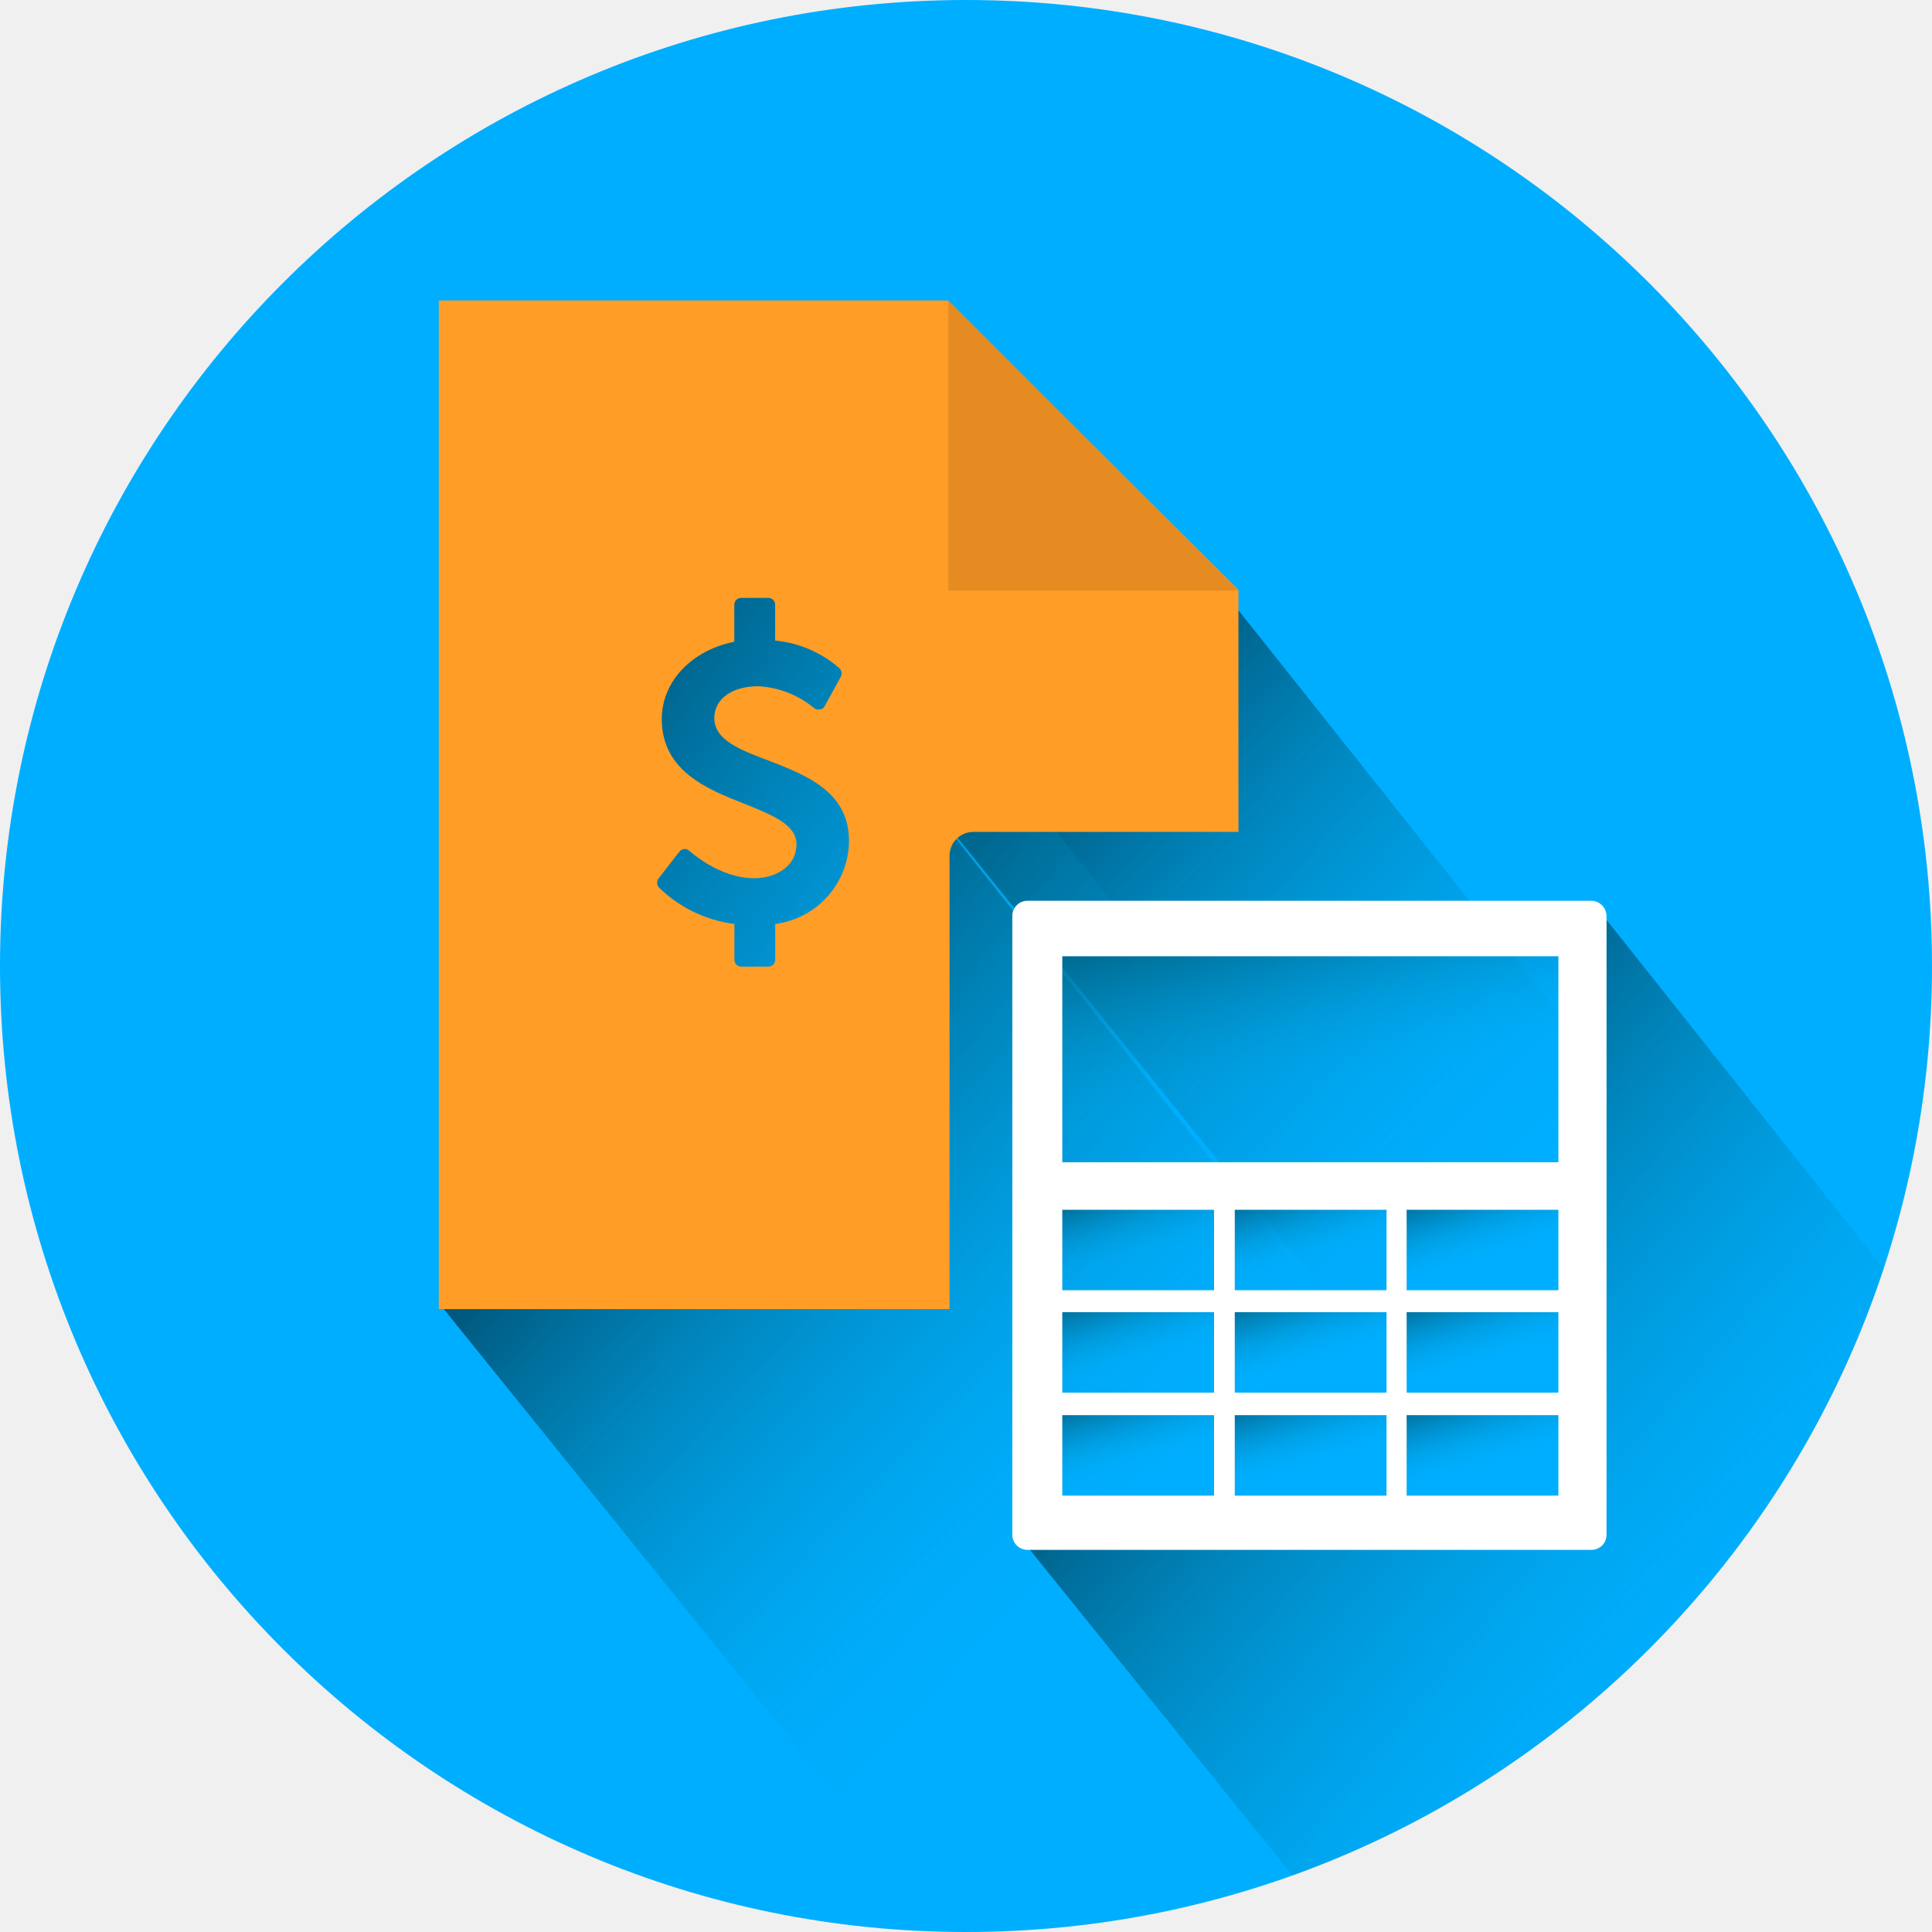
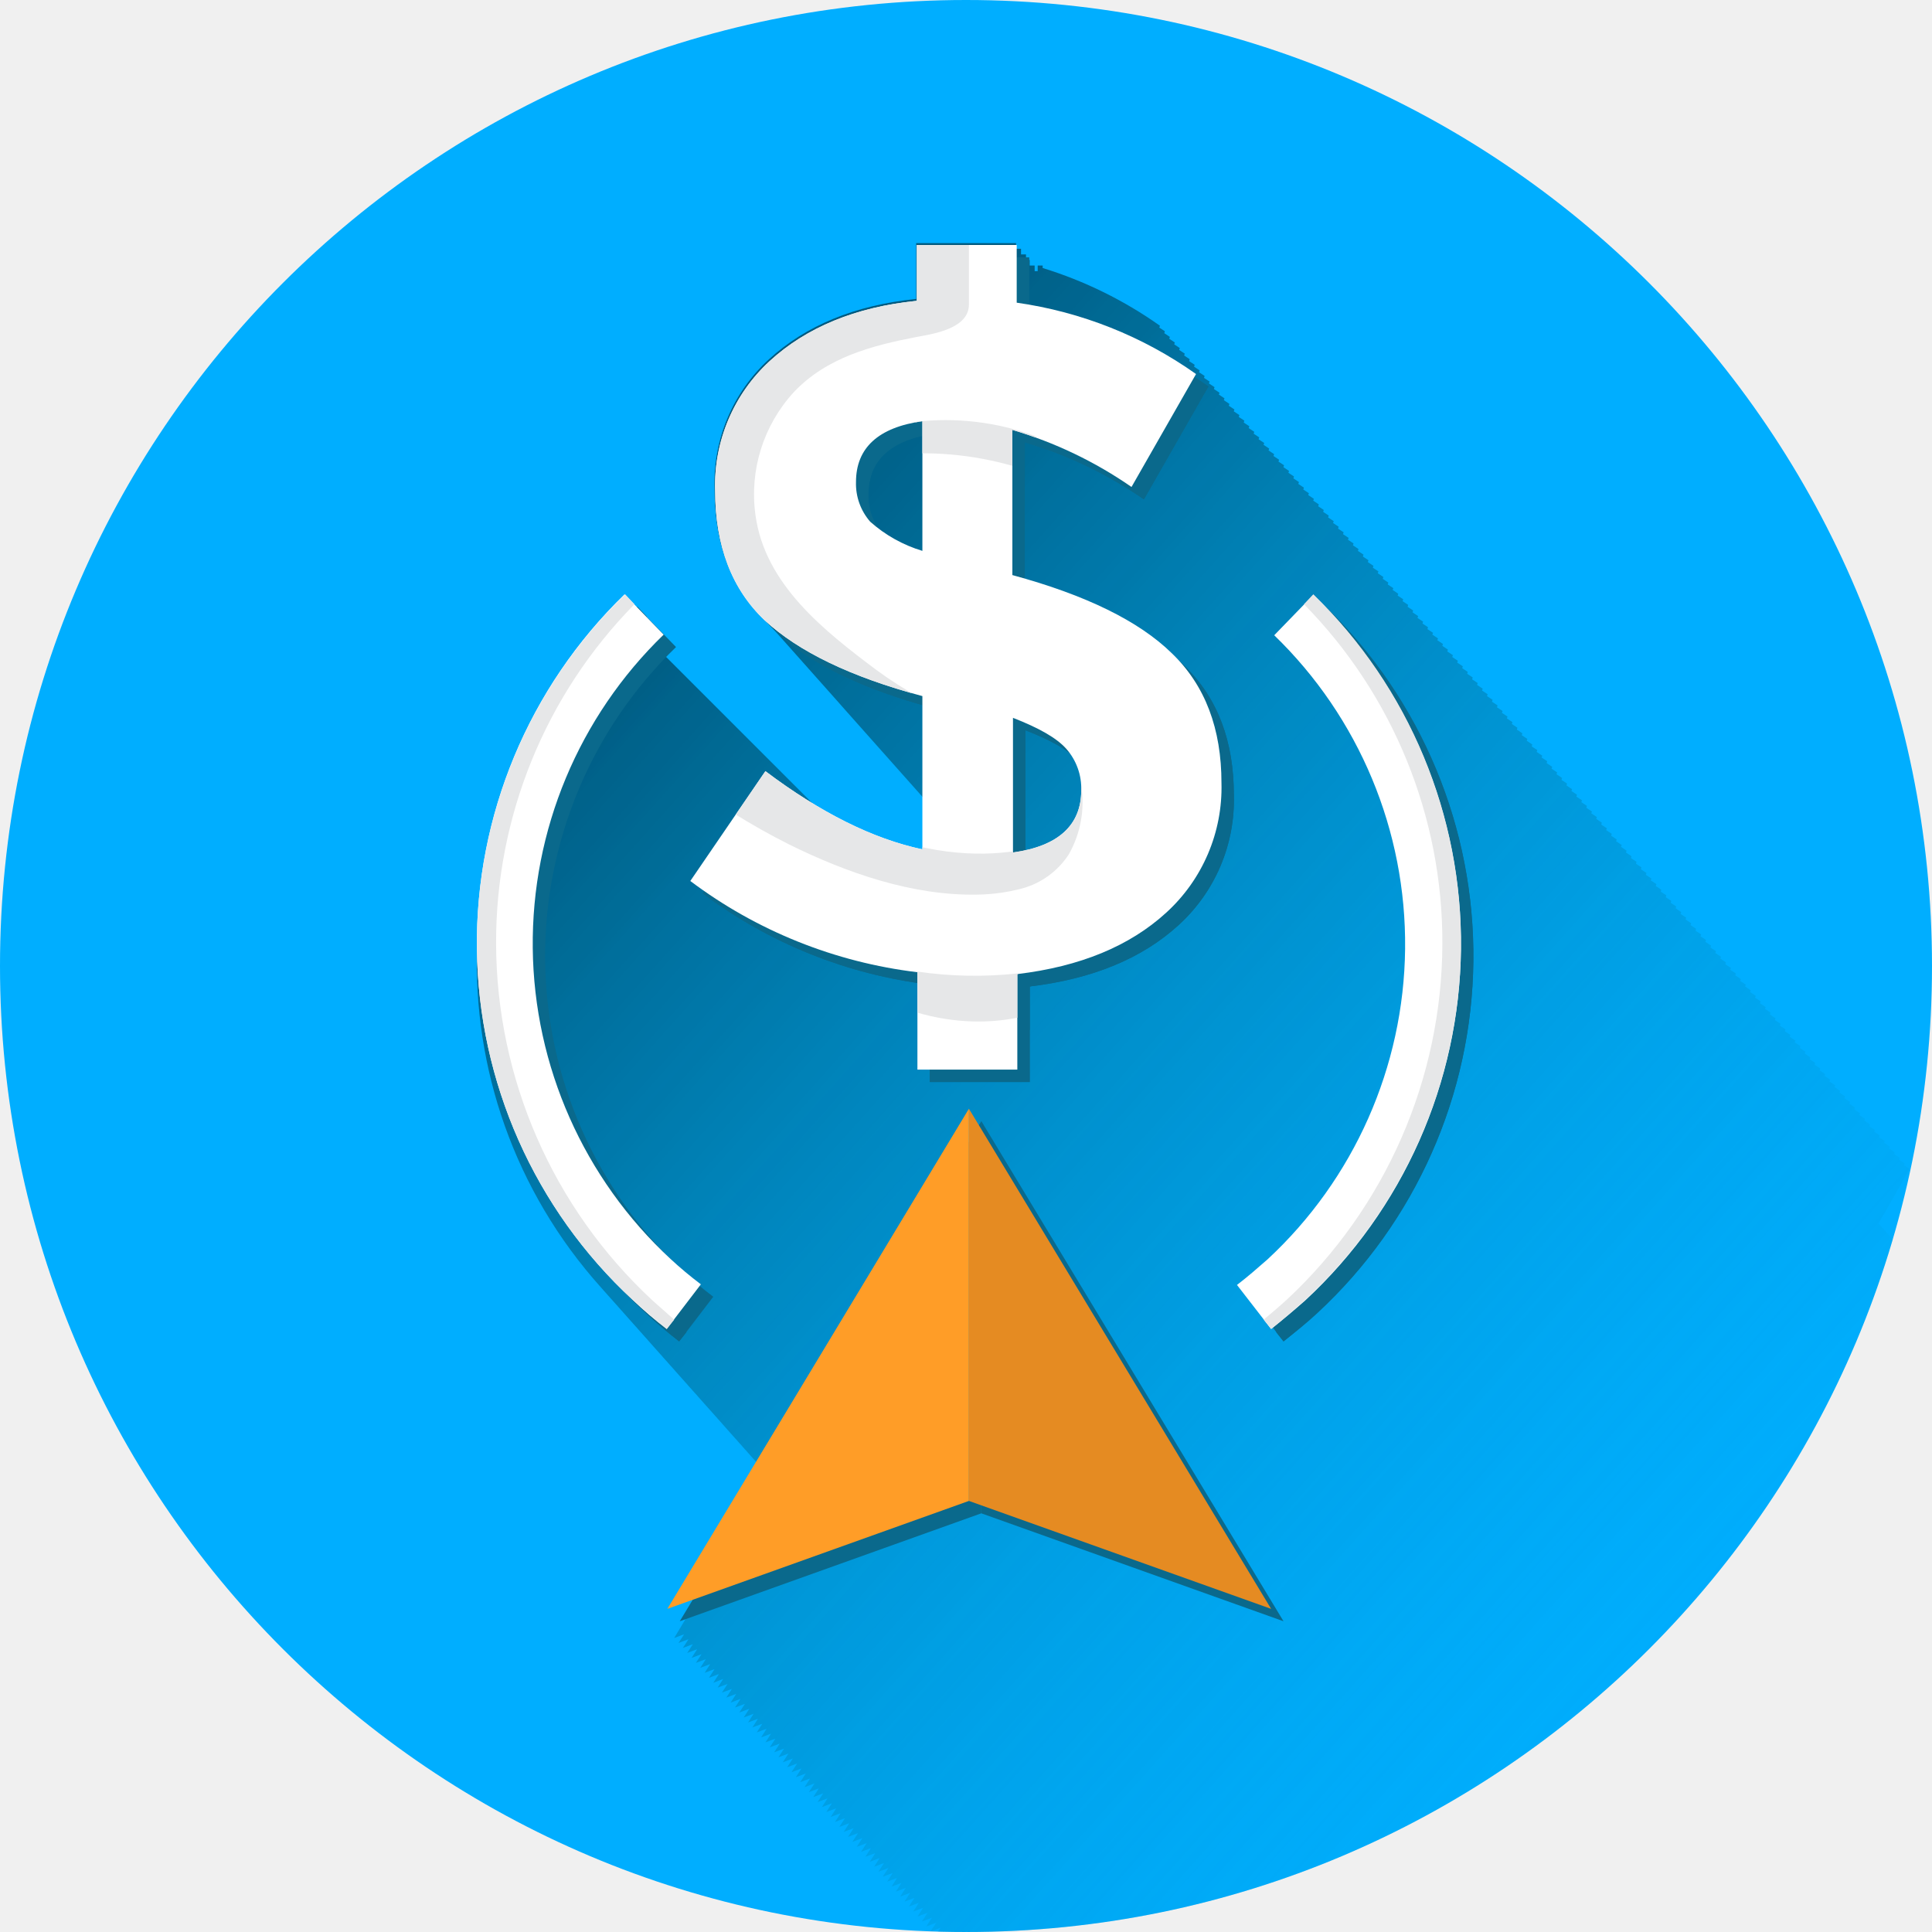
- <svg xmlns="http://www.w3.org/2000/svg" xmlns:xlink="http://www.w3.org/1999/xlink" width="200" height="200" viewBox="0 0 200 200">
+ <svg xmlns="http://www.w3.org/2000/svg" width="200" height="200" viewBox="0 0 200 200">
  <defs>
    <clipPath id="clip-path">
-       <circle id="Ellipse_102" data-name="Ellipse 102" cx="100" cy="100" r="100" fill="#00aeff" />
+       <circle id="Ellipse_65" data-name="Ellipse 65" cx="100" cy="100" r="100" fill="#00aeff" />
    </clipPath>
-     <linearGradient id="linear-gradient" x1="0.191" y1="0.184" x2="0.524" y2="0.527" gradientUnits="objectBoundingBox">
+     <linearGradient id="linear-gradient" x1="0.109" y1="0.126" x2="0.61" y2="0.682" gradientUnits="objectBoundingBox">
      <stop offset="0" stop-color="#00455f" />
      <stop offset="0.37" stop-color="#006d93" stop-opacity="0.631" />
      <stop offset="0.801" stop-color="#0099d2" stop-opacity="0.2" />
      <stop offset="1" stop-color="#00aeef" stop-opacity="0" />
    </linearGradient>
-     <linearGradient id="linear-gradient-2" x1="0.126" y1="0.116" x2="0.533" y2="0.537" xlink:href="#linear-gradient" />
-     <linearGradient id="linear-gradient-3" x1="0.187" y1="0.199" x2="0.523" y2="0.525" xlink:href="#linear-gradient" />
-     <linearGradient id="linear-gradient-4" x1="-0.021" y1="0.038" x2="0.488" y2="0.491" xlink:href="#linear-gradient" />
-     <linearGradient id="linear-gradient-5" x1="0.203" y1="-0.241" x2="0.536" y2="0.57" xlink:href="#linear-gradient" />
-     <linearGradient id="linear-gradient-6" x1="0.15" y1="-0.179" x2="0.529" y2="0.557" xlink:href="#linear-gradient" />
-     <linearGradient id="linear-gradient-7" x1="0.15" y1="-0.179" x2="0.529" y2="0.557" xlink:href="#linear-gradient" />
-     <linearGradient id="linear-gradient-8" x1="0.153" y1="-0.179" x2="0.532" y2="0.557" xlink:href="#linear-gradient" />
-     <linearGradient id="linear-gradient-9" x1="0.15" y1="-0.177" x2="0.529" y2="0.559" xlink:href="#linear-gradient" />
-     <linearGradient id="linear-gradient-10" x1="0.15" y1="-0.177" x2="0.529" y2="0.559" xlink:href="#linear-gradient" />
-     <linearGradient id="linear-gradient-11" x1="0.153" y1="-0.177" x2="0.532" y2="0.559" xlink:href="#linear-gradient" />
-     <linearGradient id="linear-gradient-12" x1="0.15" y1="-0.182" x2="0.529" y2="0.554" xlink:href="#linear-gradient" />
-     <linearGradient id="linear-gradient-13" x1="0.15" y1="-0.182" x2="0.529" y2="0.554" xlink:href="#linear-gradient" />
-     <linearGradient id="linear-gradient-14" x1="0.153" y1="-0.182" x2="0.532" y2="0.554" xlink:href="#linear-gradient" />
+     <clipPath id="clip-path-2">
+       <path id="Path_533" data-name="Path 533" d="M220.885,154.492a17.523,17.523,0,0,1-5.717,13.425q-5.685,5.2-15.416,6.359v9.892H189.41V174.084a48.783,48.783,0,0,1-23.51-9.443l7.772-11.37c5.717,4.3,11.113,7,16.251,8.094V145.5c-7.451-1.991-12.847-4.625-16.316-7.837-3.4-3.212-5.139-7.708-5.139-13.425a17.47,17.47,0,0,1,5.653-13.425c3.79-3.469,8.864-5.588,15.224-6.231V98.8h10.342v5.974a42.372,42.372,0,0,1,18.564,7.387l-6.68,11.691a43.056,43.056,0,0,0-12.333-5.91v15.031c7.58,2.056,13.1,4.753,16.508,8.094C219.215,144.407,220.885,148.9,220.885,154.492Zm-30.961-24.024V117.043c-4.561.642-6.873,2.762-6.873,6.3a5.97,5.97,0,0,0,1.477,4.111A14.356,14.356,0,0,0,189.924,130.468Zm16.444,24.795a6.2,6.2,0,0,0-1.542-4.3c-1.028-1.156-2.891-2.184-5.524-3.212v13.939C203.991,161.044,206.368,158.86,206.368,155.263Z" transform="translate(-165.9 -98.8)" />
+     </clipPath>
+     <clipPath id="clip-path-6">
+       <path id="Path_548" data-name="Path 548" d="M218.885,152.492a17.523,17.523,0,0,1-5.717,13.425q-5.685,5.2-15.416,6.359v9.892H187.41V172.084a48.784,48.784,0,0,1-23.51-9.443l7.772-11.37c5.717,4.3,11.113,7,16.252,8.094V143.5c-7.451-1.991-12.847-4.625-16.316-7.837-3.4-3.212-5.139-7.708-5.139-13.425a17.47,17.47,0,0,1,5.653-13.425c3.79-3.469,8.864-5.588,15.224-6.231V96.8h10.342v5.974a42.373,42.373,0,0,1,18.564,7.387l-6.68,11.691a43.056,43.056,0,0,0-12.333-5.91v15.031c7.58,2.056,13.1,4.753,16.508,8.094C217.215,142.407,218.885,146.9,218.885,152.492Zm-30.961-24.024V115.043c-4.561.642-6.873,2.762-6.873,6.3a5.97,5.97,0,0,0,1.477,4.111A14.357,14.357,0,0,0,187.924,128.468Zm16.444,24.795a6.2,6.2,0,0,0-1.542-4.3c-1.028-1.156-2.891-2.184-5.524-3.212v13.939C201.991,159.044,204.368,156.86,204.368,153.263Z" transform="translate(-163.9 -96.8)" />
+     </clipPath>
    <clipPath id="clip-Financial">
      <rect width="200" height="200" />
    </clipPath>
  </defs>
  <g id="Financial" clip-path="url(#clip-Financial)">
    <circle id="Ellipse_24" data-name="Ellipse 24" cx="100" cy="100" r="100" fill="#00aeff" />
-     <g id="Mask_Group_19" data-name="Mask Group 19" clip-path="url(#clip-path)">
-       <path id="Path_1" data-name="Path 1" d="M202.405,233.487,124.992,136.2l-.442,49.085-52.05.252,76.656,95.016C147.957,284.591,200.2,235.569,202.405,233.487Z" transform="translate(-26.759 -50.269)" opacity="0.8" fill="url(#linear-gradient)" />
-       <path id="Path_2" data-name="Path 2" d="M262.4,196.35,184.99,99l-.442,22.65L155.4,121.9l76.656,95.079C230.857,221.082,260.195,198.432,262.4,196.35Z" transform="translate(-57.356 -36.539)" opacity="0.8" fill="url(#linear-gradient-2)" />
-       <path id="Path_3" data-name="Path 3" d="M303.893,245.15,226.48,147.8l-1.009,64.543-58.17,1.325,76.656,95.079C242.757,312.784,301.622,247.232,303.893,245.15Z" transform="translate(-61.748 -54.551)" opacity="0.8" fill="url(#linear-gradient-3)" />
-       <path id="Path_4" data-name="Path 4" d="M206.426,194.787,129.013,97.5l-22.713.126.568,33.5,76.656,95.079C182.262,230.244,204.218,196.869,206.426,194.787Z" transform="translate(-39.234 -35.986)" opacity="0.8" fill="url(#linear-gradient-4)" />
-       <path id="Path_5" data-name="Path 5" d="M227.15,159.415l-2.9-5.615-54.132.631s-2.587,21.83-2.145,22.4l3.849,4.921,55.079-.757C226.9,181.056,227.213,159.478,227.15,159.415Z" transform="translate(-61.977 -56.765)" fill="url(#linear-gradient-5)" />
-       <path id="Path_6" data-name="Path 6" d="M190,197.926l-16.341-.126s-.252,8.959.189,9.527l16.719.5Z" transform="translate(-64.068 -73.005)" opacity="0.8" fill="url(#linear-gradient-6)" />
-       <path id="Path_7" data-name="Path 7" d="M218.5,197.926l-16.341-.126s-.252,8.959.189,9.527l16.719.5Z" transform="translate(-74.587 -73.005)" opacity="0.8" fill="url(#linear-gradient-7)" />
-       <path id="Path_8" data-name="Path 8" d="M246.7,197.926l-16.341-.126s-.252,8.959.189,9.527l16.719.5Z" transform="translate(-84.995 -73.005)" opacity="0.8" fill="url(#linear-gradient-8)" />
-       <path id="Path_9" data-name="Path 9" d="M190,214.826l-16.341-.126s-.252,8.959.189,9.527l16.719.5Z" transform="translate(-64.068 -79.243)" opacity="0.8" fill="url(#linear-gradient-9)" />
-       <path id="Path_10" data-name="Path 10" d="M218.5,214.826l-16.341-.126s-.252,8.959.189,9.527l16.719.5Z" transform="translate(-74.587 -79.243)" opacity="0.8" fill="url(#linear-gradient-10)" />
-       <path id="Path_11" data-name="Path 11" d="M246.7,214.826l-16.341-.126s-.252,8.959.189,9.527l16.719.5Z" transform="translate(-84.995 -79.243)" opacity="0.8" fill="url(#linear-gradient-11)" />
-       <path id="Path_12" data-name="Path 12" d="M190,231.826l-16.341-.126s-.252,8.959.189,9.527l16.719.5Z" transform="translate(-64.068 -85.517)" opacity="0.8" fill="url(#linear-gradient-12)" />
-       <path id="Path_13" data-name="Path 13" d="M218.5,231.826l-16.341-.126s-.252,8.959.189,9.527l16.719.5Z" transform="translate(-74.587 -85.517)" opacity="0.8" fill="url(#linear-gradient-13)" />
-       <path id="Path_14" data-name="Path 14" d="M246.7,231.826l-16.341-.126s-.252,8.959.189,9.527l16.719.5Z" transform="translate(-84.995 -85.517)" opacity="0.8" fill="url(#linear-gradient-14)" />
-       <path id="Path_15" data-name="Path 15" d="M124.681,49.3H72V153.716h52.871v-46.94a2.464,2.464,0,0,1,2.461-2.461h27.445V79.268Zm-17.855,64.543v3.722a.7.7,0,0,1-.694.694h-2.839a.7.7,0,0,1-.694-.694v-3.722a13.606,13.606,0,0,1-7.823-3.785.763.763,0,0,1-.063-.883l2.208-2.839a.779.779,0,0,1,.5-.252.716.716,0,0,1,.5.189c.063,0,3.028,2.839,6.751,2.839,2.082,0,4.353-1.136,4.353-3.533,0-2.019-2.524-3.028-5.363-4.164-3.849-1.514-8.58-3.407-8.58-8.77,0-3.912,3.091-7.129,7.508-8.013V80.783a.7.7,0,0,1,.694-.694h2.839a.7.7,0,0,1,.694.694v3.722a11.793,11.793,0,0,1,6.688,2.9.794.794,0,0,1,.126.82l-1.7,3.091a.562.562,0,0,1-.5.315.644.644,0,0,1-.568-.126,9.893,9.893,0,0,0-5.8-2.271c-2.713,0-4.543,1.325-4.543,3.281,0,2.271,2.587,3.281,5.615,4.416,3.912,1.514,8.328,3.218,8.328,8.328A8.744,8.744,0,0,1,106.826,113.843Z" transform="translate(-26.574 -18.196)" fill="#ff9d27" />
-       <path id="Path_16" data-name="Path 16" d="M185.632,79.332H155.6V49.3Z" transform="translate(-57.43 -18.196)" fill="#e58b22" />
-       <path id="Path_17" data-name="Path 17" d="M226.037,147.8h-58.36a1.562,1.562,0,0,0-1.577,1.577v64.038a1.562,1.562,0,0,0,1.577,1.577h58.36a1.562,1.562,0,0,0,1.577-1.577V149.377A1.6,1.6,0,0,0,226.037,147.8Zm-39.054,61.577h-15.71v-8.328h15.71Zm0-10.662h-15.71v-8.328h15.71Zm0-10.6h-15.71v-8.328h15.71Zm17.855,21.262h-15.71v-8.328h15.71Zm0-10.662h-15.71v-8.328h15.71Zm0-10.6h-15.71v-8.328h15.71Zm17.792,21.262H206.92v-8.328h15.71Zm0-10.662H206.92v-8.328h15.71Zm0-10.6H206.92v-8.328h15.71Zm0-13.249H171.273V153.541H222.63v21.325Z" transform="translate(-61.305 -54.551)" fill="#fff" />
+     <g id="Mask_Group_8" data-name="Mask Group 8" clip-path="url(#clip-path)">
+       <g id="Group_386" data-name="Group 386">
+         <path id="Path_527" data-name="Path 527" d="M327.923,264.09a49.513,49.513,0,0,0-10.342-17.022c-.193-.193-.321-.385-.514-.578s-.321-.385-.514-.578-.321-.385-.514-.578-.321-.385-.514-.578-.321-.385-.514-.578-.321-.385-.514-.578-.321-.385-.514-.578-.321-.385-.514-.578-.321-.385-.514-.578-.321-.385-.514-.578-.321-.385-.514-.578-.321-.385-.514-.578-.321-.385-.514-.578-.321-.385-.514-.578-.321-.385-.514-.578-.321-.385-.514-.578-.321-.385-.514-.578-.321-.385-.514-.578-.321-.385-.514-.578-.321-.385-.514-.578-.321-.385-.514-.578-.321-.385-.514-.578-25.244-29.227-25.437-29.355c-.193-.193-.321-.385-.514-.578s-.321-.385-.514-.578-.321-.385-.514-.578-.321-.385-.514-.578-.321-.385-.514-.578-.321-.385-.514-.578-.321-.385-.514-.578-.321-.385-.514-.578-.321-.385-.514-.578-.321-.385-.514-.578-.321-.385-.514-.578-.321-.385-.514-.578l-.064-.064,3.212-5.653-.578-.385.064-.193-.578-.385.064-.193-.578-.385.064-.193-.578-.385.064-.193-.578-.385.064-.193-.578-.385.064-.193-.578-.385.064-.193-.578-.385.064-.193-.578-.385.064-.193-.578-.385.064-.193-.578-.385.064-.193-.578-.385.064-.193-.578-.385.064-.193-.578-.385.064-.193-.578-.385.064-.193-.578-.385.064-.193-.578-.385.064-.193-.578-.385.064-.193-.578-.385.064-.193-.578-.385.064-.193-.578-.385.064-.193-.578-.385.064-.193-.578-.385.064-.193-.578-.385.064-.193-.578-.385.064-.193-.578-.385.064-.193-.578-.385.064-.193-.578-.385.064-.193-.578-.385.064-.193-.578-.385L262.4,175l-.578-.385.064-.193-.578-.385.064-.193-.578-.385.064-.193-.578-.385.064-.193-.578-.385.064-.193-.578-.385.064-.193-.578-.385.064-.193-.578-.385.064-.193-.578-.385.064-.193-.578-.385.064-.193-.578-.385.064-.193-.578-.385.064-.193-.578-.385.064-.193-.578-.385.064-.193-.578-.385.064-.193-.578-.385.064-.193-.578-.385.064-.193-.578-.385.064-.193-.578-.385.064-.193-.578-.385.064-.193-.578-.385.064-.193-.578-.385.064-.193-.578-.385.064-.193-.578-.385.064-.193-.578-.385.064-.193-.578-.385.064-.193-.578-.385.064-.193L247.95,159l.064-.193-.578-.385.064-.193-.578-.385.064-.193-.578-.385.064-.193-.578-.385.064-.193-.578-.385.064-.193-.578-.385.064-.193-.578-.385.064-.193-.578-.385.064-.193-.578-.385.064-.193-.578-.385.064-.193-.578-.385.064-.193-.578-.385.064-.193-.578-.385.064-.193-.578-.385.064-.193-.578-.385.064-.193-.578-.385.064-.193-.578-.385.064-.193-.578-.385.064-.193-.578-.385.064-.193-.578-.385.064-.193-.578-.385.064-.193-.578-.385.064-.193-.578-.385.064-.193-.578-.385.064-.193-.578-.385.064-.193-.578-.385.064-.193-.578-.385.064-.193-.578-.385.064-.193-.578-.385.064-.193-.578-.385.064-.193-.578-.385.064-.193-.578-.385.064-.193-.578-.385.064-.193-.578-.385.064-.193-.578-.385.064-.193-.578-.385.064-.193-.578-.385.064-.193-.578-.385.064-.193-.578-.385.064-.193-.578-.385.064-.193-.578-.385.064-.193-.578-.385.064-.193-.578-.385.064-.193-.578-.385.064-.193-.578-.385.064-.193-.578-.385.064-.193-.578-.385.064-.193-.578-.385.064-.193-.578-.385.064-.193-.578-.385.064-.193-.578-.385.064-.193-.578-.385.064-.193-.578-.385.064-.193-.578-.385.064-.193-.578-.385.064-.193-.578-.385.064-.193-.578-.385.064-.193-.578-.385.064-.193-.578-.385.064-.193-.578-.385.064-.193-.578-.385.064-.193-.578-.385.064-.193-.578-.385.064-.193-.578-.385.064-.193-.578-.385.064-.193-.578-.385.064-.193-.578-.385.064-.193-.578-.385.064-.193-.578-.385.064-.193-.578-.385.064-.193-.578-.385.064-.193-.578-.385.064-.193-.578-.385.064-.193-.578-.385.064-.193-.578-.385.064-.193-.578-.385.064-.193-.578-.385.064-.193-.578-.385.064-.193-.578-.385.064-.193-.578-.385.064-.193-.578-.385.064-.193-.578-.385.064-.193-.578-.385.064-.193-.578-.385.064-.193-.578-.385.064-.193-.578-.385.064-.193-.578-.385.064-.193-.578-.385.064-.193-.578-.385.064-.193-.578-.385.064-.193-.578-.385.064-.193-.578-.385.064-.193-.578-.385.064-.193a42.728,42.728,0,0,0-12.14-5.974v-.257h-.514v4.433h3.275v-.578h-.514v-.578h-.514v-.578H189.3v-.578h-.514v-.578h-.514v-.578h-.514v-.385h-.514v-.578h-.514v-.578h-.385v-.578h-.514v-.578h-.514V96.5H174.978v5.781c-6.359.642-11.434,2.762-15.224,6.231a17.376,17.376,0,0,0-5.653,13.425c0,5.332,1.477,9.507,4.432,12.654a14307.471,14307.471,0,0,1,1.028,1.156,27773.131,27773.131,0,0,1,1.028,1.156,40470.2,40470.2,0,0,0,1.542,1.734,42923.3,42923.3,0,0,1,1.542,1.734,11803.225,11803.225,0,0,1,1.028,1.156,14307.471,14307.471,0,0,1,1.028,1.156,18885.9,18885.9,0,0,1,1.028,1.156A14754.357,14754.357,0,0,1,167.784,145a70819.571,70819.571,0,0,1,1.542,1.734,32940.62,32940.62,0,0,1,1.542,1.734,27774.062,27774.062,0,0,1,1.542,1.734,14307.195,14307.195,0,0,1,1.028,1.156,40470.2,40470.2,0,0,0,1.542,1.734,42922.082,42922.082,0,0,0,1.028,1.156.886.886,0,0,1,.193.257v5.46a35.477,35.477,0,0,1-10.984-4.5l-.45-.45h0l-.514-.514h0l-.514-.514h0l-.514-.514h0l-.514-.514h0l-.514-.514h0l-.514-.514h0l-.514-.514h0l-.514-.514h0l-.514-.514h0l-.514-.514h0l-.514-.514h0l-.514-.514h0l-.514-.514h0l-.514-.514h0l-.514-.514h0l-.514-.514h0l-.514-.514h0l-.514-.514h0l-.514-.514h0l-.514-.514h0l-.514-.514h0l-.514-.514h0l-.514-.514h0l-.514-.514h0l-.514-.514h0l-.514-.514h0l-.514-.514h0l-.514-.514h0l-.514-.514h0l-.514-.514h0l-.514-.514h0l-4.047-4.175a50.306,50.306,0,0,0-2.441,69.7c.193.193.321.385.514.578s.321.385.514.578.321.385.514.578.321.385.514.578.321.385.514.578.321.385.514.578.321.385.514.578.321.385.514.578.321.385.514.578.321.385.514.578.321.385.514.578.321.385.514.578.321.385.514.578.321.385.514.578.321.385.514.578.321.385.514.578.321.385.514.578.321.385.514.578.321.385.514.578.321.385.514.578.321.385.514.578.321.385.514.578.321.385.514.578.321.385.514.578.321.385.514.578.321.385.514.578.321.385.514.578.321.385.514.578.321.385.514.578.321.385.514.578.321.385.514.578.321.385.514.578.321.385.514.578.321.385.514.578l.064.064L149.927,240.9l1.028-.385-.578.9,1.028-.385-.578.9,1.028-.385-.578.9,1.028-.385-.578.9,1.028-.385-.578.9,1.028-.385-.578.9,1.028-.385-.578.9,1.028-.385-.578.9,1.028-.385-.578.9L155,245.14l-.578.9,1.028-.385-.578.9,1.028-.385-.578.9,1.028-.385-.578.9,1.028-.385-.578.9,1.028-.385-.578.9,1.028-.385-.578.9,1.028-.385-.578.9,1.028-.385-.578.9,1.028-.385-.578.9,1.028-.385-.578.9,1.028-.385-.578.9,1.028-.385-.578.9,1.028-.385-.578.9,1.028-.385-.578.9,1.028-.385-.578.9,1.028-.385-.578.9,1.028-.385-.578.9,1.028-.385-.578.9,1.028-.385-.578.9,1.028-.385-.578.9,1.028-.385-.578.9,1.028-.385-.578.9,1.028-.385-.578.9,1.028-.385-.578.9,1.028-.385-.578.9,1.028-.385-.578.9,1.028-.385-.578.9,1.028-.385-.578.9,1.028-.385-.578.9,1.028-.385-.578.9,1.028-.385-.578.9,1.028-.385-.578.9,1.028-.385-.578.9,1.028-.385-.578.9,1.028-.385-.578.9,1.028-.385-.578.9,1.028-.385-.578.9,1.028-.385-.578.9,1.028-.385-.578.9,1.028-.385-.578.9,1.028-.385-.578.9,1.028-.385-.578.9,1.028-.385-.578.9,1.028-.385-.578.9,1.028-.385-.578.9,1.028-.385-.578.9,1.028-.385-.578.9,1.028-.385-.578.9,1.028-.385-.578.9,1.028-.385-.578.9,1.028-.385,1.348.194,1.028-.385-.578.9,1.028-.385-.578.9,1.028-.385-.578.9,1.028-.385-.578.9,1.028-.385-.578.9,1.028-.385-.578.9,1.028-.385-.578.9,1.028-.385-.578.9,1.028-.385-.578.9,1.028-.385-.578.9,1.028-.385-.578.9,1.028-.385-.578.9,1.028-.385-.578.9,1.028-.385-.578.9,1.028-.385-.578.9,1.028-.385-.578.9,1.028-.385-.578.9,1.028-.385-.578.9,1.028-.385-.578.9,1.028-.385-.578.9,1.028-.385-.578.9,1.028-.385-.578.9,1.028-.385-.578.9,1.028-.385-.578.9,1.028-.385-.578.9,1.028-.385-.578.9,1.028-.385-.578.9,1.028-.385-.578.9,1.028-.385-.578.9,1.028-.385-.578.9,1.028-.385-.578.9,1.028-.385-.578.9,1.028-.385-.578.9,1.028-.385-.578.9,1.028-.385-.578.9,25.951,28.456L195.47,290.1l25.951,28.456-.578.9,1.028-.385-.578.9,1.028-.385-.578.9,1.028-.385-.578.9,1.028-.385-.578.9,1.028-.385-.578.9,1.028-.385-.578.9,1.028-.385-.578.9,1.028-.385-.578.9,1.028-.385-.578.9,1.028-.385-.578.9,1.028-.385-.578.9,1.028-.385-.578.9,1.028-.385-.578.9,1.028-.385-.578.9,1.028-.385-.578.9,1.028-.385-.578.9,1.028-.385-.578.9,1.028-.385-.578.9,1.028-.385-.578.9,1.028-.385-.578.9,1.028-.385-.578.9,1.028-.385-.578.9,1.028-.385-.578.9,1.028-.385-.578.9,1.028-.385-.578.9,1.028-.385-.578.9,1.028-.385-.578.9,1.028-.385-.578.9,1.028-.385-.578.9,1.028-.385-.578.9,1.028-.385-.578.9L235.81,335l-.578.9,1.028-.385-.578.9,1.028-.385-.578.9,1.028-.385-.578.9,1.028-.385-.578.9,1.028-.385-.578.9,1.028-.385-.578.9,1.028-.385-.578.9,1.028-.385,2.826,3.726,1.028-.385-.578.9,1.028-.385-.578.9,1.028-.385-.578.9,1.028-.385-.578.9,1.028-.385-.578.9,1.028-.385-.578.9,1.028-.385-.578.9,1.028-.385-.578.9,1.028-.385-.578.9,1.028-.385-.578.9,1.028-.385-.578.9,1.028-.385-.578.9,1.028-.385-.578.9,31.283-11.177,31.283,11.177-31.283-51.838h0l-.064.128-.385-.707h0l-.064.128-.385-.707h0l-.064.129-.385-.707h0l-.064.128-.385-.707h0l-.064.128-.385-.707h0l-.064.128-.385-.707h0l-.064.129-.385-.707h0l-.064.128-.257-.385h8.8V291l.064.128h0l.064-.064.45.578h0l.064-.064.45.578h0l.064-.064.45.578h0l.064-.064.45.578h0l.064-.064.45.578h0l.064-.064.45.578h0l.064-.064.45.578h0l.064-.064.45.578h0l.064-.064.45.578h0l.064-.064.45.578h0l.064-.064.45.578h0l.064-.064.45.578h0l.064-.064.45.578h0l.064-.064.45.578h0l.064-.064.45.578h0l.064-.064.45.578h0l.064-.064.45.578h0l.064-.064.45.578h0l.064-.064.45.578h0l.064-.064.45.578h0l.064-.064.45.578h0l.064-.064.45.578h0l.064-.064.45.578h0l.064-.064.45.578h0l.064-.064.45.578h0l.064-.064.45.578h0l.064-.064.45.578h0l.064-.064.45.578h0l.064-.064.45.578h0l.064-.064.45.578h0l.064-.064.45.578h0l.064-.064.45.578h0l.064-.064.45.578h0l.064-.064.45.578h0l.064-.064.45.578h0l.064-.064.45.578h0l.064-.064.45.578h0l.064-.064.45.578h0l.064-.064.45.578h0l.064-.064.45.578h0l.064-.064.45.578h0l.064-.064.45.578h0l.064-.064.45.578h0l.064-.064.45.578h0l.064-.064.45.578h0l.064-.064.45.578h0l.064-.064.45.578h0l.064-.064.45.578h0l.064-.064.45.578h0l.064-.064.45.578h0l.064-.064.45.578h0l.064-.064.45.578h0l.064-.064.45.578h0c.064-.064.128-.064.128-.128.964-.771,1.863-1.542,2.826-2.377a2.514,2.514,0,0,1,.642-.514,50.572,50.572,0,0,0,16.123-36.871C330.877,275.2,329.85,269.485,327.923,264.09Z" transform="translate(-80.136 -71.334)" opacity="0.8" fill="url(#linear-gradient)" />
+         <g id="Group_359" data-name="Group 359" transform="translate(50.648 26.643)">
+           <g id="Group_360" data-name="Group 360" transform="translate(19.72 89.415)">
+             <path id="Path_528" data-name="Path 528" d="M242.083,289.774,210.8,238h0v40.6h0Z" transform="translate(-179.582 -238)" fill="#0a698c" />
+             <path id="Path_529" data-name="Path 529" d="M162.2,289.774,193.418,278.6V238Z" transform="translate(-162.2 -238)" fill="#0a698c" />
+           </g>
+           <g id="Group_371" data-name="Group 371">
+             <g id="Group_367" data-name="Group 367" transform="translate(22.097)">
+               <g id="Group_361" data-name="Group 361">
+                 <path id="Path_530" data-name="Path 530" d="M220.885,154.492a17.523,17.523,0,0,1-5.717,13.425q-5.685,5.2-15.416,6.359v9.892H189.41V174.084a48.783,48.783,0,0,1-23.51-9.443l7.772-11.37c5.717,4.3,11.113,7,16.251,8.094V145.5c-7.451-1.991-12.847-4.625-16.316-7.837-3.4-3.212-5.139-7.708-5.139-13.425a17.47,17.47,0,0,1,5.653-13.425c3.79-3.469,8.864-5.588,15.224-6.231V98.8h10.342v5.974a42.372,42.372,0,0,1,18.564,7.387l-6.68,11.691a43.056,43.056,0,0,0-12.333-5.91v15.031c7.58,2.056,13.1,4.753,16.508,8.094C219.215,144.407,220.885,148.9,220.885,154.492Zm-30.961-24.024V117.043c-4.561.642-6.873,2.762-6.873,6.3a5.97,5.97,0,0,0,1.477,4.111A14.356,14.356,0,0,0,189.924,130.468Zm16.444,24.795a6.2,6.2,0,0,0-1.542-4.3c-1.028-1.156-2.891-2.184-5.524-3.212v13.939C203.991,161.044,206.368,158.86,206.368,155.263Z" transform="translate(-165.9 -98.8)" fill="#0a698c" />
+               </g>
+               <g id="Group_366" data-name="Group 366">
+                 <path id="Path_531" data-name="Path 531" d="M220.885,154.492a17.523,17.523,0,0,1-5.717,13.425q-5.685,5.2-15.416,6.359v9.892H189.41V174.084a48.783,48.783,0,0,1-23.51-9.443l7.772-11.37c5.717,4.3,11.113,7,16.251,8.094V145.5c-7.451-1.991-12.847-4.625-16.316-7.837-3.4-3.212-5.139-7.708-5.139-13.425a17.47,17.47,0,0,1,5.653-13.425c3.79-3.469,8.864-5.588,15.224-6.231V98.8h10.342v5.974a42.372,42.372,0,0,1,18.564,7.387l-6.68,11.691a43.056,43.056,0,0,0-12.333-5.91v15.031c7.58,2.056,13.1,4.753,16.508,8.094C219.215,144.407,220.885,148.9,220.885,154.492Zm-30.961-24.024V117.043c-4.561.642-6.873,2.762-6.873,6.3a5.97,5.97,0,0,0,1.477,4.111A14.356,14.356,0,0,0,189.924,130.468Zm16.444,24.795a6.2,6.2,0,0,0-1.542-4.3c-1.028-1.156-2.891-2.184-5.524-3.212v13.939C203.991,161.044,206.368,158.86,206.368,155.263Z" transform="translate(-165.9 -98.8)" fill="#0a698c" />
+                 <g id="Group_362" data-name="Group 362" clip-path="url(#clip-path-2)">
+                   <path id="Path_532" data-name="Path 532" d="M194.385,94.05v9.057c0,2.441-3.533,3.019-5.332,3.34-4.689.9-9.378,2.12-12.783,5.717a15.617,15.617,0,0,0-3.983,12.719c.964,7.194,7.13,12.012,12.526,16.059a39.816,39.816,0,0,0,4.432,2.826c-3.276.514-6.359-.835-9.314-2.12-3.726-1.67-10.406-3.6-11.755-8.029-1.927-6.3-7.066-20.876,1.606-25.823a59.414,59.414,0,0,1,17.472-6.424l.9-7.772Z" transform="translate(-165.544 -96.94)" fill="#0a698c" />
+                 </g>
+                 <g id="Group_363" data-name="Group 363" clip-path="url(#clip-path-2)">
+                   <path id="Path_534" data-name="Path 534" d="M201.985,127.2a26.845,26.845,0,0,1,12.4,1.477v3.854a33.694,33.694,0,0,0-12.783-2.056V127.9Z" transform="translate(-178.668 -108.889)" fill="#0a698c" />
+                 </g>
+                 <g id="Group_364" data-name="Group 364" clip-path="url(#clip-path-2)">
+                   <path id="Path_536" data-name="Path 536" d="M169.7,186.47a12.807,12.807,0,0,0,2.055,1.413c1.863,1.156,3.79,2.248,5.717,3.212,5.974,2.955,12.783,5.332,19.527,5.2a19.108,19.108,0,0,0,4.625-.642,8.4,8.4,0,0,0,4.818-3.533,10.992,10.992,0,0,0,1.285-7.13,5.5,5.5,0,0,0-.321-1.477c-.514-1.413-3.34,7.451-3.34,7.451s-12.2,5.332-29.163-7.58l-4.432.193Z" transform="translate(-167.258 -129.044)" fill="#0a698c" />
+                 </g>
+                 <g id="Group_365" data-name="Group 365" clip-path="url(#clip-path-2)">
+                   <path id="Path_538" data-name="Path 538" d="M201.284,215.9a40.739,40.739,0,0,0,10.342.193l3.019,1.22v2.441s-6.359,3.083-15.16-.193l-.385-2.12Z" transform="translate(-177.774 -140.681)" fill="#0a698c" />
+                 </g>
+               </g>
+             </g>
+             <g id="Group_370" data-name="Group 370" transform="translate(0 36.164)">
+               <g id="Group_368" data-name="Group 368">
+                 <path id="Path_540" data-name="Path 540" d="M151.156,231.154a39.776,39.776,0,0,1-3.533-3.019,50.318,50.318,0,0,1-.835-73.035l4.047,4.175a44.5,44.5,0,0,0,.707,64.621,40.209,40.209,0,0,0,3.148,2.634Z" transform="translate(-131.5 -155.1)" fill="#0a698c" />
+               </g>
+               <g id="Group_369" data-name="Group 369" transform="translate(78.688 0.064)">
+                 <path id="Path_541" data-name="Path 541" d="M257.533,231.19,254,226.63c1.092-.835,2.12-1.734,3.148-2.634a44.5,44.5,0,0,0,.707-64.621L261.9,155.2a50.318,50.318,0,0,1-.835,73.035C259.974,229.263,258.753,230.227,257.533,231.19Z" transform="translate(-254 -155.2)" fill="#0a698c" />
+               </g>
+               <path id="Path_542" data-name="Path 542" d="M149.614,228.135a50.572,50.572,0,0,1-16.123-36.871,49.885,49.885,0,0,1,14.324-35.137l-.964-1.028a50.246,50.246,0,0,0,.771,73.035c1.156,1.028,2.312,2.056,3.533,3.019l.771-.964C151.156,229.484,150.385,228.842,149.614,228.135Z" transform="translate(-131.5 -155.1)" fill="#0a698c" />
+               <path id="Path_543" data-name="Path 543" d="M260.677,228.135A50.572,50.572,0,0,0,276.8,191.264a49.885,49.885,0,0,0-14.324-35.137l.964-1.028a50.318,50.318,0,0,1-.835,73.035c-1.156,1.028-2.312,2.056-3.533,3.019l-.771-.964C259.135,229.484,259.906,228.842,260.677,228.135Z" transform="translate(-176.85 -155.1)" fill="#0a698c" />
+             </g>
+           </g>
+         </g>
+         <g id="Group_360-2" data-name="Group 360" transform="translate(49.364 25.359)">
+           <g id="Group_374" data-name="Group 374" transform="translate(19.72 89.415)">
+             <g id="Group_373" data-name="Group 373">
+               <path id="Path_544" data-name="Path 544" d="M240.083,287.774,208.8,236h0v40.6h0Z" transform="translate(-177.582 -236)" fill="#e58b22" />
+               <path id="Path_545" data-name="Path 545" d="M160.2,287.774,191.418,276.6V236Z" transform="translate(-160.2 -236)" fill="#ff9d27" />
+             </g>
+           </g>
+           <g id="Group_385" data-name="Group 385">
+             <g id="Group_381" data-name="Group 381" transform="translate(22.097)">
+               <g id="Group_375" data-name="Group 375">
+                 <path id="Path_546" data-name="Path 546" d="M218.885,152.492a17.523,17.523,0,0,1-5.717,13.425q-5.685,5.2-15.416,6.359v9.892H187.41V172.084a48.784,48.784,0,0,1-23.51-9.443l7.772-11.37c5.717,4.3,11.113,7,16.252,8.094V143.5c-7.451-1.991-12.847-4.625-16.316-7.837-3.4-3.212-5.139-7.708-5.139-13.425a17.47,17.47,0,0,1,5.653-13.425c3.79-3.469,8.864-5.588,15.224-6.231V96.8h10.342v5.974a42.373,42.373,0,0,1,18.564,7.387l-6.68,11.691a43.056,43.056,0,0,0-12.333-5.91v15.031c7.58,2.056,13.1,4.753,16.508,8.094C217.215,142.407,218.885,146.9,218.885,152.492Zm-30.961-24.024V115.043c-4.561.642-6.873,2.762-6.873,6.3a5.97,5.97,0,0,0,1.477,4.111A14.357,14.357,0,0,0,187.924,128.468Zm16.444,24.795a6.2,6.2,0,0,0-1.542-4.3c-1.028-1.156-2.891-2.184-5.524-3.212v13.939C201.991,159.044,204.368,156.86,204.368,153.263Z" transform="translate(-163.9 -96.8)" fill="#fff" />
+               </g>
+               <g id="Group_380" data-name="Group 380">
+                 <g id="Group_376" data-name="Group 376" clip-path="url(#clip-path-6)">
+                   <path id="Path_547" data-name="Path 547" d="M192.385,92.05v9.057c0,2.441-3.533,3.019-5.332,3.34-4.689.9-9.378,2.12-12.783,5.717a15.618,15.618,0,0,0-3.983,12.719c.964,7.194,7.13,12.012,12.526,16.059a39.825,39.825,0,0,0,4.432,2.826c-3.276.514-6.359-.835-9.314-2.12-3.726-1.67-10.406-3.6-11.755-8.029-1.927-6.3-7.066-20.876,1.606-25.823a59.415,59.415,0,0,1,17.472-6.424l.9-7.772Z" transform="translate(-163.544 -94.94)" fill="#e6e7e8" />
+                 </g>
+                 <g id="Group_377" data-name="Group 377" clip-path="url(#clip-path-6)">
+                   <path id="Path_549" data-name="Path 549" d="M199.985,125.2a26.845,26.845,0,0,1,12.4,1.477v3.854a33.7,33.7,0,0,0-12.783-2.056V125.9Z" transform="translate(-176.668 -106.889)" fill="#e6e7e8" />
+                 </g>
+                 <g id="Group_378" data-name="Group 378" clip-path="url(#clip-path-6)">
+                   <path id="Path_551" data-name="Path 551" d="M167.7,184.47a12.809,12.809,0,0,0,2.056,1.413c1.863,1.156,3.79,2.248,5.717,3.212,5.974,2.955,12.783,5.332,19.528,5.2a19.109,19.109,0,0,0,4.625-.642,8.4,8.4,0,0,0,4.818-3.533,10.993,10.993,0,0,0,1.285-7.13,5.5,5.5,0,0,0-.321-1.477c-.514-1.413-3.34,7.451-3.34,7.451s-12.2,5.331-29.163-7.58l-4.432.193Z" transform="translate(-165.258 -127.044)" fill="#e6e7e8" />
+                 </g>
+                 <g id="Group_379" data-name="Group 379" clip-path="url(#clip-path-6)">
+                   <path id="Path_553" data-name="Path 553" d="M199.284,213.9a40.741,40.741,0,0,0,10.342.193l3.019,1.22v2.441s-6.359,3.083-15.159-.193l-.385-2.12Z" transform="translate(-175.774 -138.681)" fill="#e6e7e8" />
+                 </g>
+               </g>
+             </g>
+             <g id="Group_384" data-name="Group 384" transform="translate(0 36.164)">
+               <g id="Group_382" data-name="Group 382">
+                 <path id="Path_555" data-name="Path 555" d="M149.156,229.154a39.773,39.773,0,0,1-3.533-3.019,50.318,50.318,0,0,1-.835-73.035l4.047,4.175a44.5,44.5,0,0,0,.707,64.621,40.193,40.193,0,0,0,3.148,2.634Z" transform="translate(-129.5 -153.1)" fill="#fff" />
+               </g>
+               <g id="Group_383" data-name="Group 383" transform="translate(78.688 0.064)">
+                 <path id="Path_556" data-name="Path 556" d="M255.533,229.19,252,224.63c1.092-.835,2.12-1.734,3.148-2.634a44.5,44.5,0,0,0,.707-64.621L259.9,153.2a50.318,50.318,0,0,1-.835,73.035C257.974,227.2,256.753,228.227,255.533,229.19Z" transform="translate(-252 -153.2)" fill="#fff" />
+               </g>
+               <path id="Path_557" data-name="Path 557" d="M147.614,226.135a50.572,50.572,0,0,1-16.123-36.871,49.885,49.885,0,0,1,14.324-35.137l-.964-1.028a50.246,50.246,0,0,0,.771,73.035c1.156,1.028,2.312,2.056,3.533,3.019l.771-.964C149.156,227.484,148.385,226.842,147.614,226.135Z" transform="translate(-129.5 -153.1)" fill="#e6e7e8" />
+               <path id="Path_558" data-name="Path 558" d="M258.677,226.135A50.572,50.572,0,0,0,274.8,189.264a49.885,49.885,0,0,0-14.324-35.137l.964-1.028a50.318,50.318,0,0,1-.835,73.035c-1.156,1.028-2.312,2.056-3.533,3.019l-.771-.964C257.135,227.484,257.906,226.842,258.677,226.135Z" transform="translate(-174.85 -153.1)" fill="#e6e7e8" />
+             </g>
+           </g>
+         </g>
+       </g>
    </g>
  </g>
</svg>
